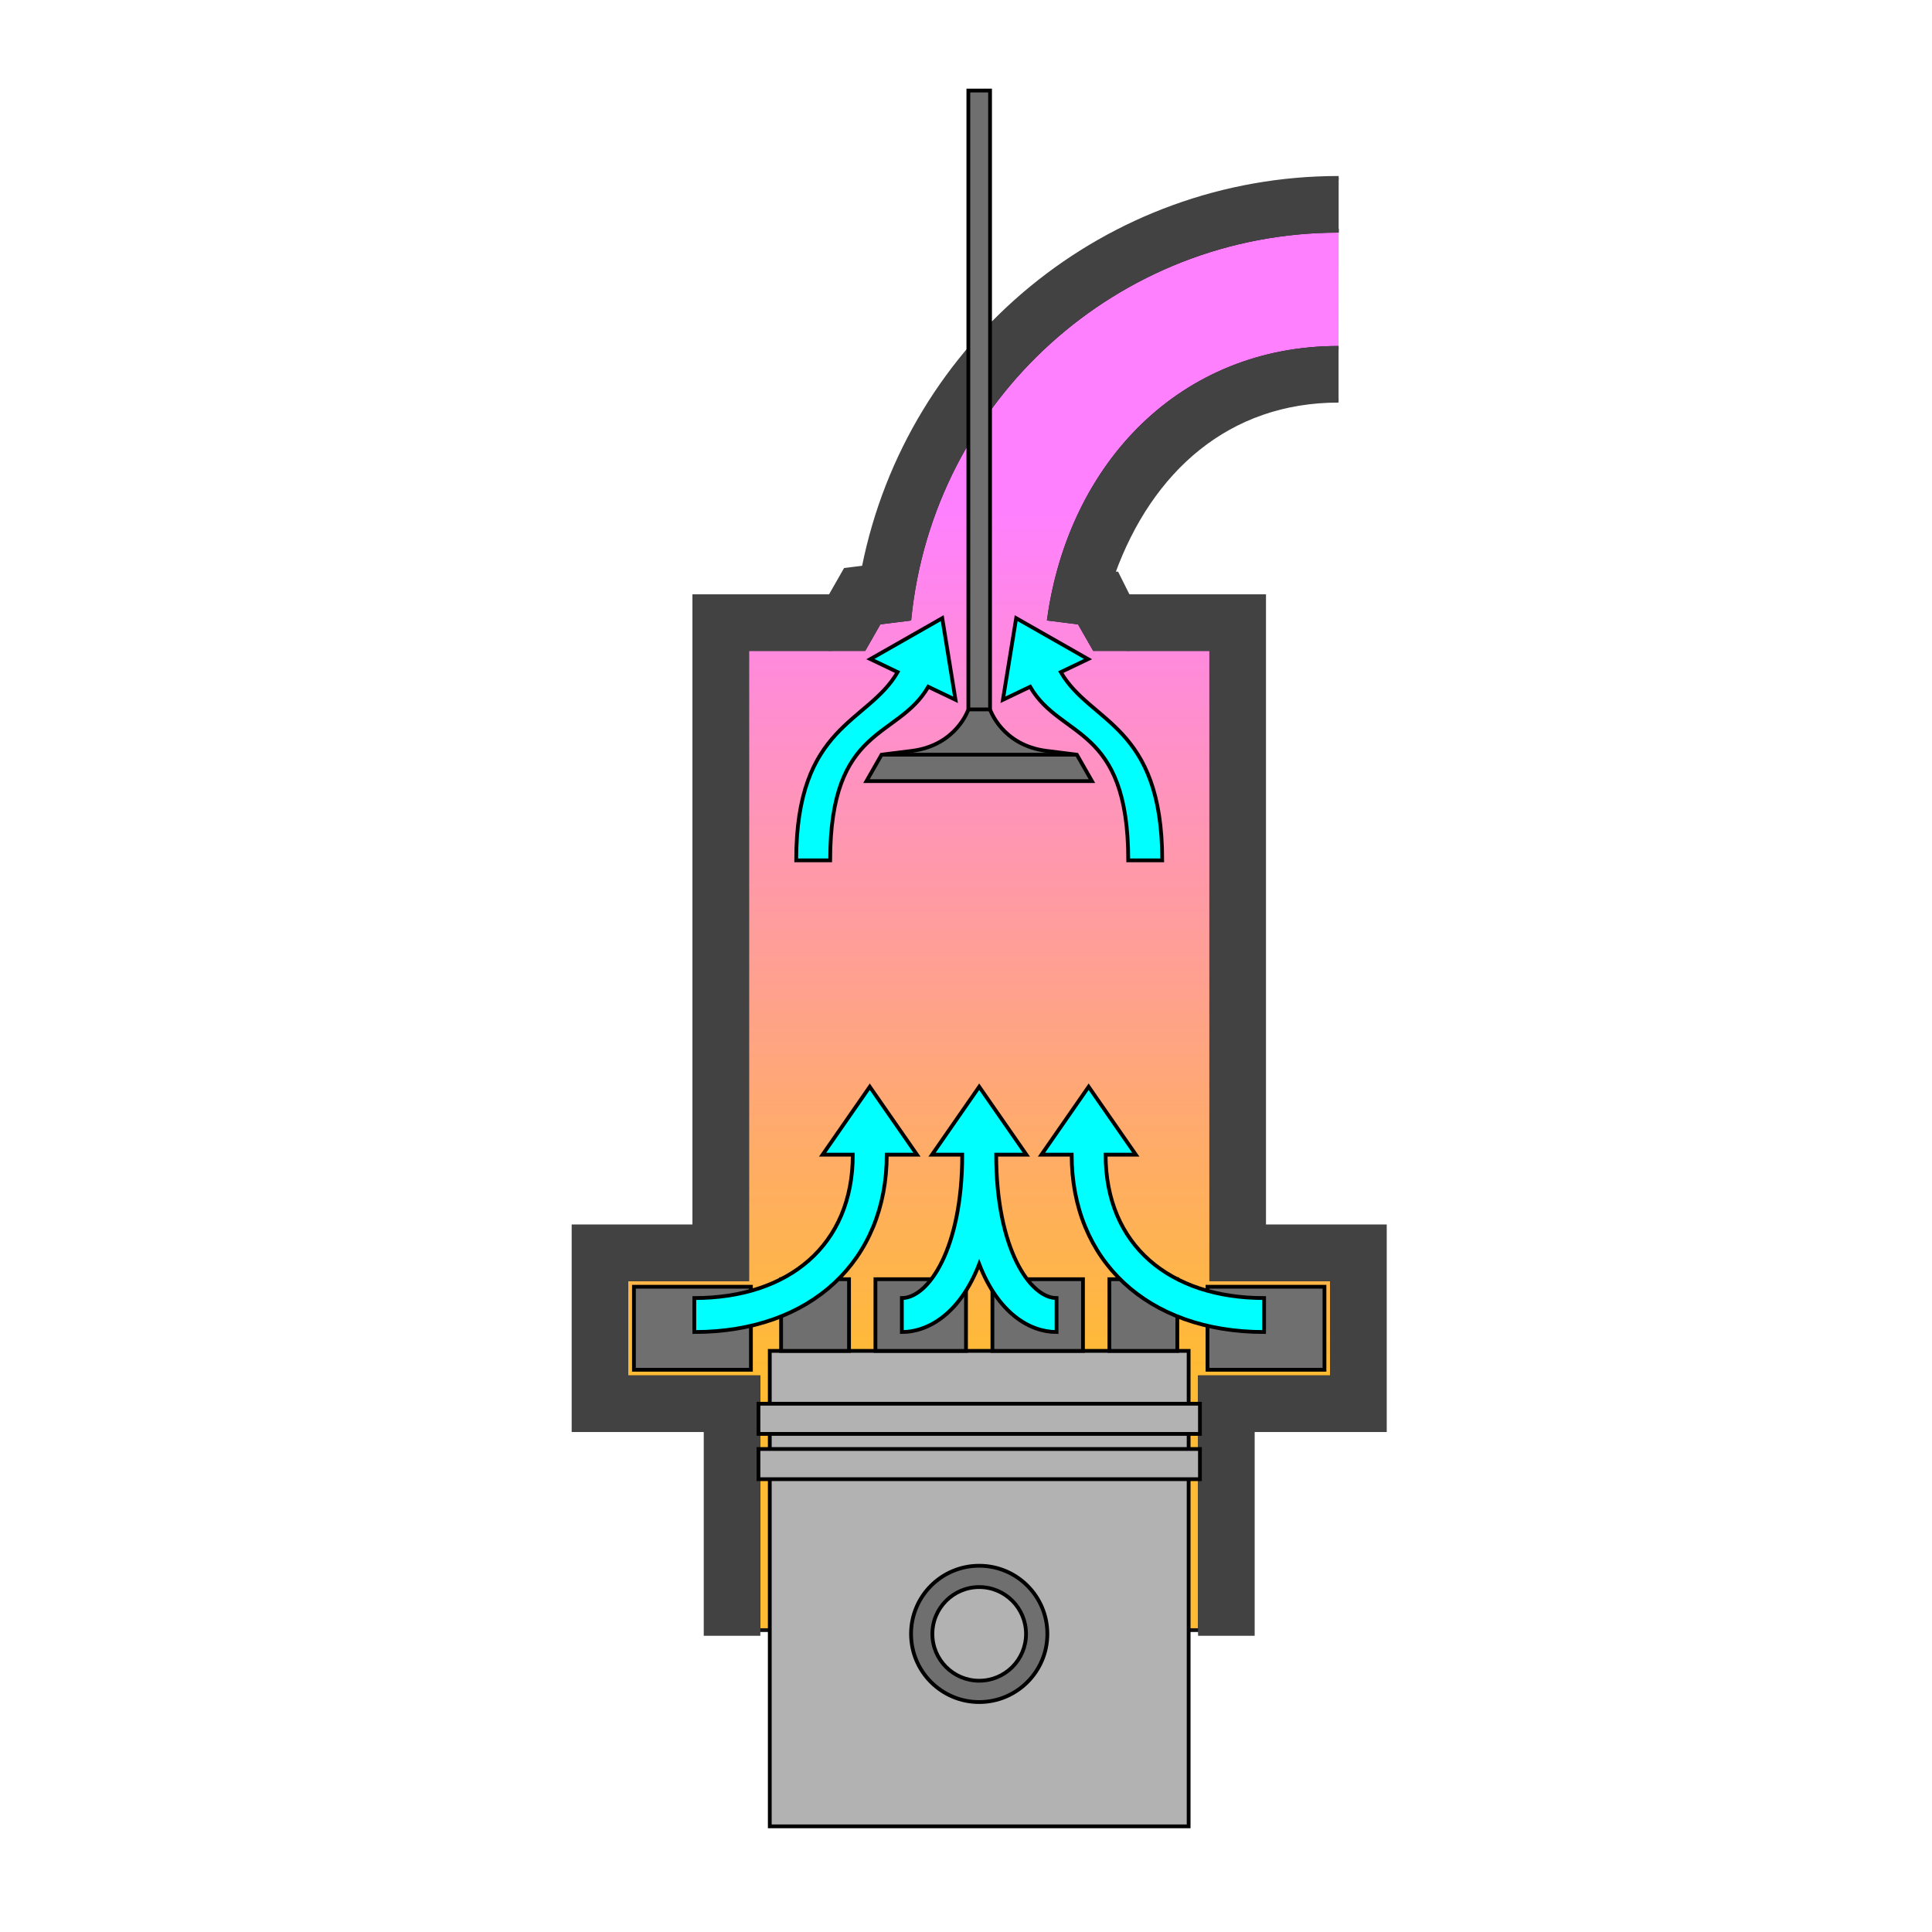
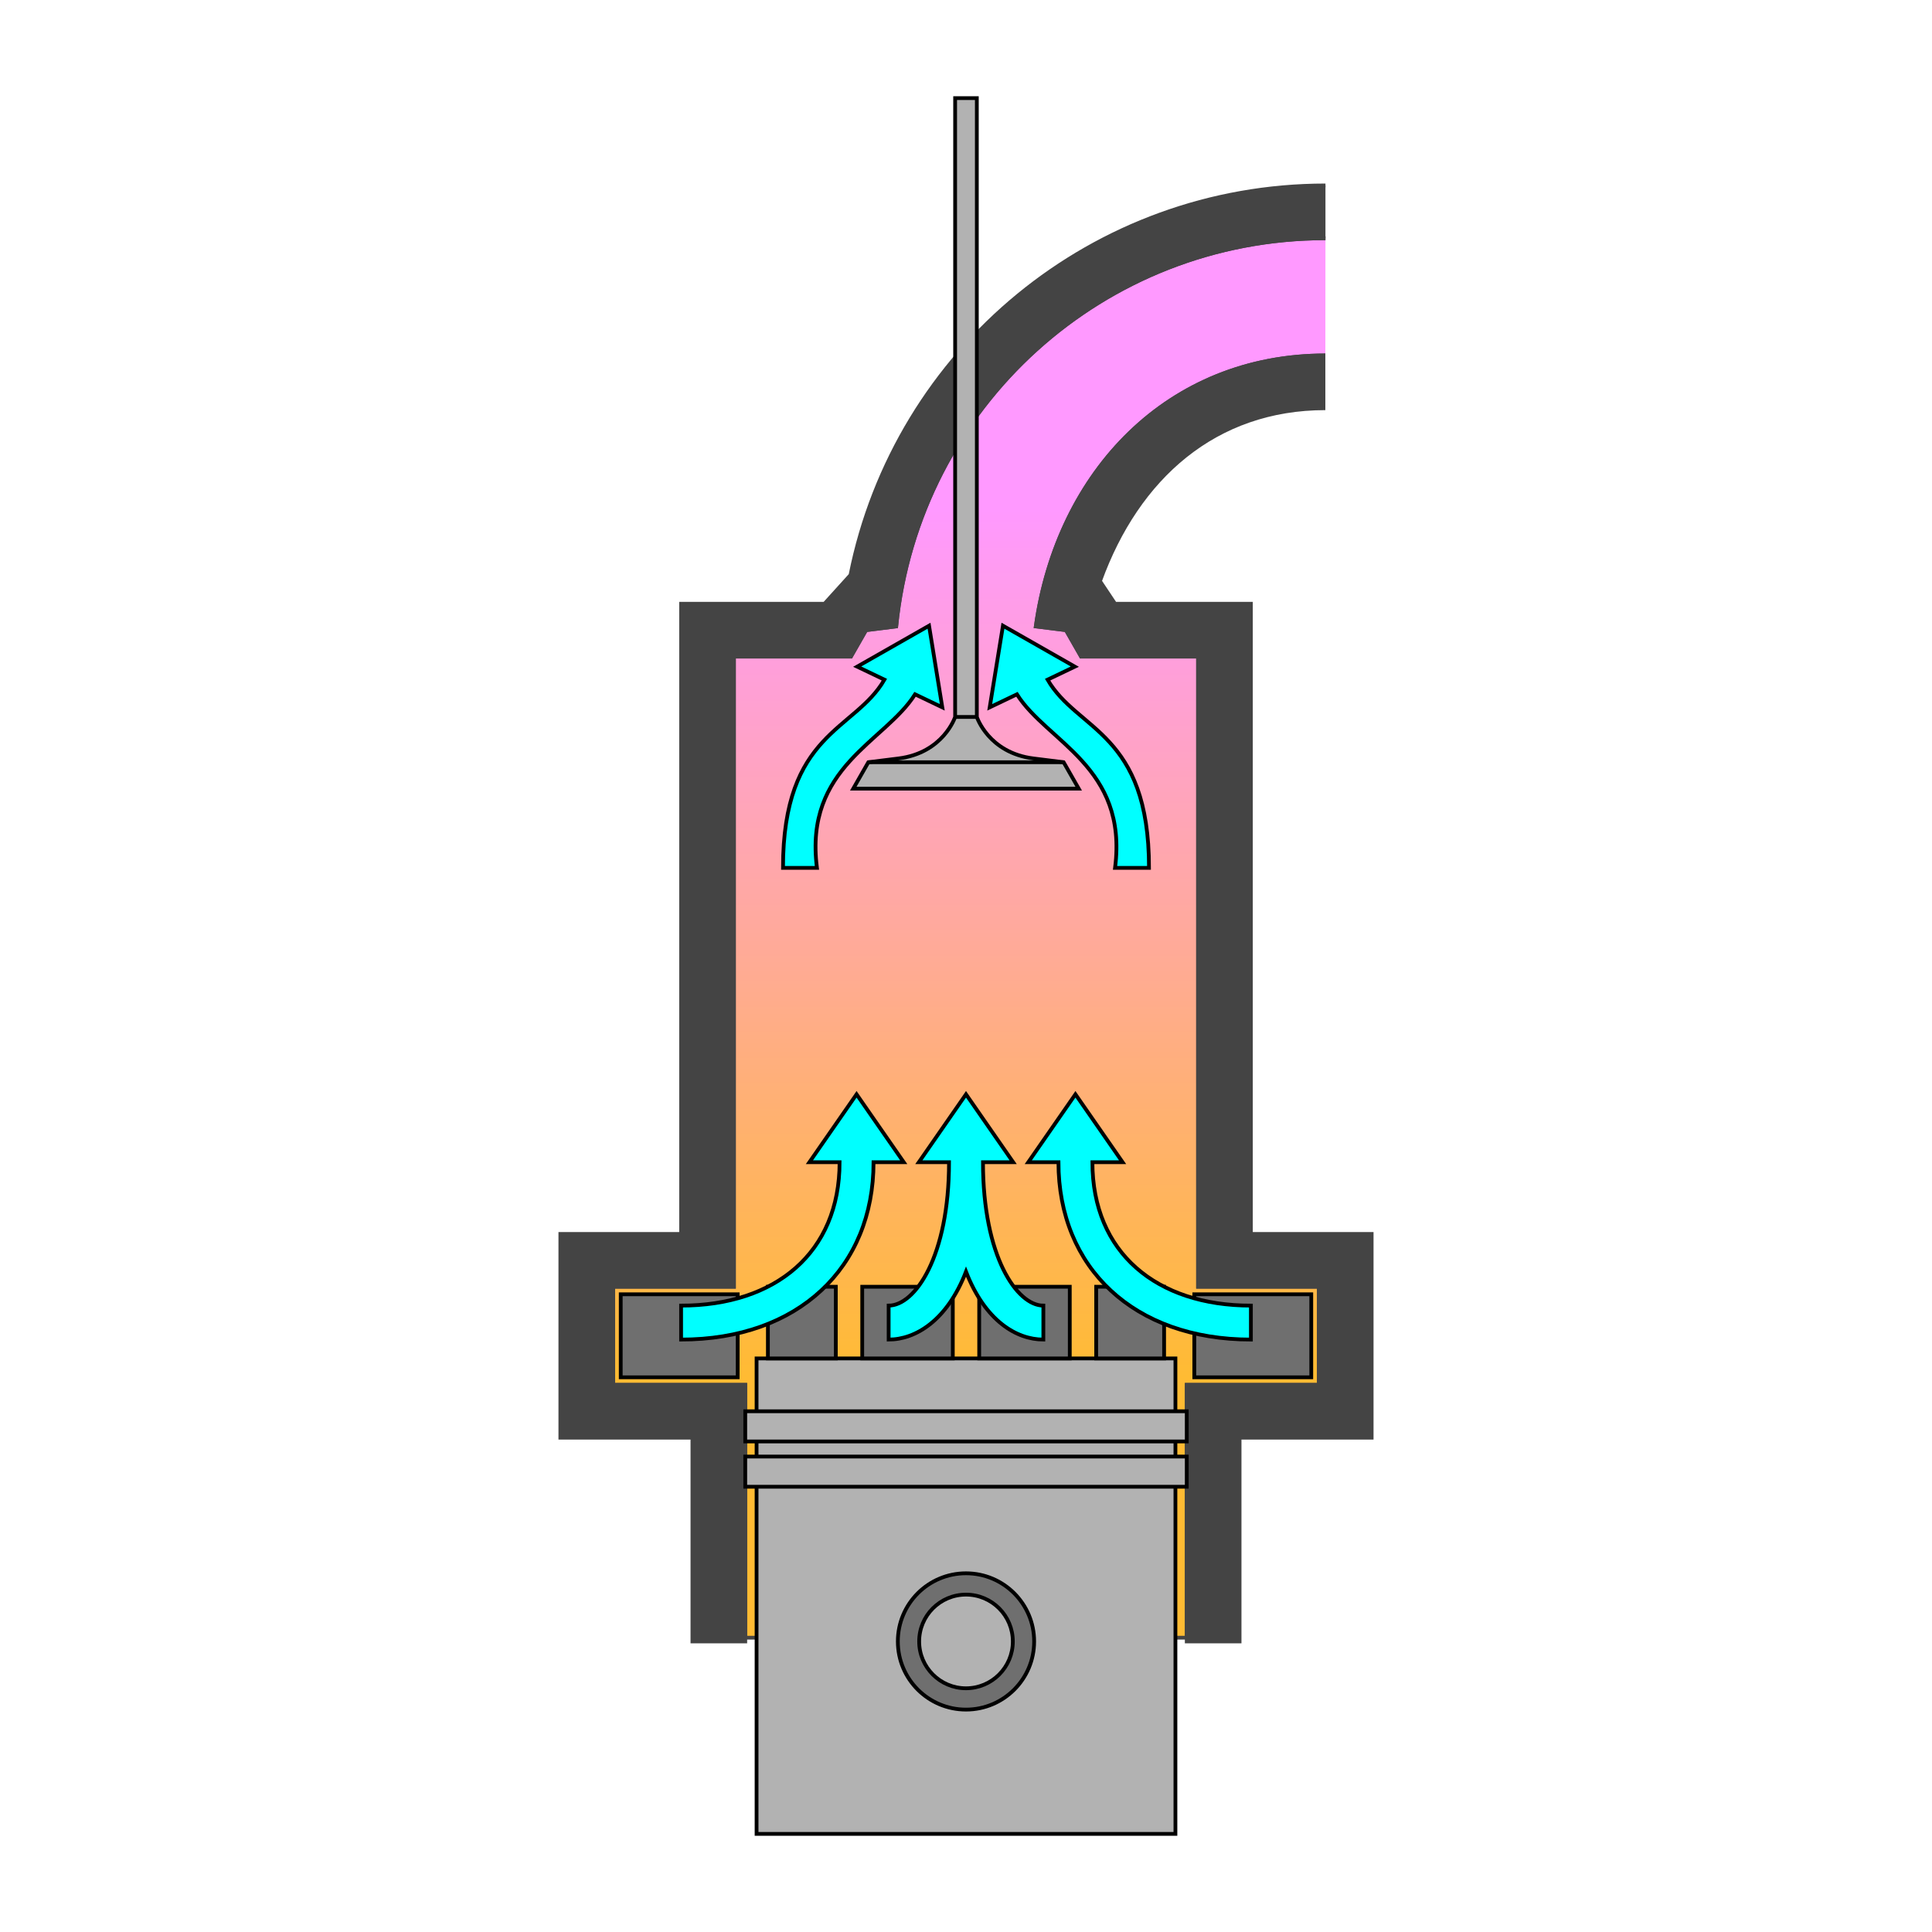
- <svg xmlns="http://www.w3.org/2000/svg" xmlns:xlink="http://www.w3.org/1999/xlink" width="512" height="512" viewBox="0 0 512 512" version="1.1" id="svg8">
-   <defs id="defs2">
-     <linearGradient id="linearGradient984">
-       <stop style="stop-color:#ff80ff;stop-opacity:1" offset="0" id="stop980" />
-       <stop style="stop-color:#ffbb33;stop-opacity:1" offset="1" id="stop982" />
+ <svg xmlns="http://www.w3.org/2000/svg" viewBox="0 0 512 512">
+   <defs>
+     <linearGradient id="gradient" x1="256" x2="256" y1="135" y2="365" gradientUnits="userSpaceOnUse">
+       <stop stop-color="#f9f" offset="0" />
+       <stop stop-color="#fb3" offset="1" />
    </linearGradient>
-     <linearGradient xlink:href="#linearGradient984" id="linearGradient986" x1="259.5" y1="134.996" x2="259.5" y2="363.75" gradientUnits="userSpaceOnUse" />
  </defs>
-   <g id="layer1" style="display:inline">
-     <path style="fill:url(#linearGradient986);fill-opacity:1;stroke:#141414;stroke-width:1px;stroke-linecap:butt;stroke-linejoin:miter;stroke-opacity:1" d="M 354.758,61.143 C 296.053,61.143 246.905,105.593 241,164 l -8,1 -4,7 h -9 -22 v 167 h -32 v 26 h 35 v 67 h 117 v -67 h 35 V 339 H 321 V 172 h -22 -9 l -4,-7 -8,-1 c 5.76,-41.15 35.181,-71.812 76.732,-71.812" id="path969" />
-     <path style="fill:#b2b2b2;stroke:#000000;stroke-width:1px;stroke-linecap:butt;stroke-linejoin:miter;stroke-opacity:1;fill-opacity:1" d="M 204,484 V 358 h 111 v 126 z" id="path847" />
-     <path id="path849" style="fill:#6f6f6f;fill-rule:evenodd;stroke:#000000;stroke-width:1;stroke-linecap:square;stroke-linejoin:round;stroke-miterlimit:4;stroke-dasharray:none;stop-color:#000000;fill-opacity:1" d="m 259.501,414.94 a 18.059,18.059 0 0 0 -18.061,18.061 18.059,18.059 0 0 0 18.061,18.059 18.059,18.059 0 0 0 18.059,-18.059 18.059,18.059 0 0 0 -18.059,-18.061 z m 0,5.648 a 12.412,12.412 0 0 1 12.41,12.412 12.412,12.412 0 0 1 -12.41,12.412 12.412,12.412 0 0 1 -12.412,-12.412 12.412,12.412 0 0 1 12.412,-12.412 z" />
-     <path style="fill:#6f6f6f;stroke:#000000;stroke-width:1px;stroke-linecap:butt;stroke-linejoin:miter;stroke-opacity:1;fill-opacity:1" d="m 207,358 v -19 h 18 v 19 z" id="path864" />
-     <path style="fill:#6f6f6f;stroke:#000000;stroke-width:1px;stroke-linecap:butt;stroke-linejoin:miter;stroke-opacity:1;fill-opacity:1" d="m 294,358 v -19 h 18 v 19 z" id="path866" />
-     <path style="fill:#6f6f6f;stroke:#000000;stroke-width:1px;stroke-linecap:butt;stroke-linejoin:miter;stroke-opacity:1;fill-opacity:1" d="m 232,358 v -19 h 24 v 19 z" id="path868" />
-     <path style="fill:#6f6f6f;stroke:#000000;stroke-width:1px;stroke-linecap:butt;stroke-linejoin:miter;stroke-opacity:1;fill-opacity:1" d="m 263,358 v -19 h 24 v 19 z" id="path870" />
-     <path style="fill:#6f6f6f;stroke:#000000;stroke-width:1px;stroke-linecap:butt;stroke-linejoin:miter;stroke-opacity:1;fill-opacity:1" d="m 199,363 h -31 v -22 h 31 z" id="path872" />
-     <path style="fill:#424242;fill-opacity:1;stroke:#424242;stroke-width:1px;stroke-linecap:butt;stroke-linejoin:miter;stroke-opacity:1" d="M 354.732,92.188 C 313.181,92.188 283.76,122.85 278,164 l 8,1 4,7 h 9 v -14 l -3,-6 h -1 c 9.929,-27.45 30.541,-45.812 59.732,-45.812" id="path867" />
-     <path style="fill:#00ffff;stroke:#000000;stroke-width:1px;stroke-linecap:butt;stroke-linejoin:miter;stroke-opacity:1;fill-opacity:1" d="m 246,182 7.217,3.451 -3.512,-21.631 -19.042,10.847 7.217,3.451 C 230,191.767 211,192 211,228 h 9 c 0,-36 17.917,-32 26,-46 z" id="path925" />
-     <path style="fill:#00ffff;stroke:#000000;stroke-width:1px;stroke-linecap:butt;stroke-linejoin:miter;stroke-opacity:1;fill-opacity:1" d="m 273,182 -7.217,3.451 3.512,-21.631 19.042,10.847 -7.217,3.451 C 289,191.767 308,192 308,228 h -9 c 0,-36 -17.917,-32 -26,-46 z" id="path939" />
-     <path style="fill:#6f6f6f;stroke:#000000;stroke-width:1px;stroke-linecap:butt;stroke-linejoin:miter;stroke-opacity:1;fill-opacity:1" d="m 351,363 h -31 v -22 h 31 z" id="path953" />
-     <path style="fill:#00ffff;stroke:#000000;stroke-width:1px;stroke-linecap:butt;stroke-linejoin:miter;stroke-opacity:1;fill-opacity:1" d="m 184,353 c 31,0 51,-19 51,-47 h 8 L 230.5,288 218,306 h 8 c 0,24 -17,38 -42,38 z" id="path884" />
-     <path style="fill:#00ffff;stroke:#000000;stroke-width:1px;stroke-linecap:butt;stroke-linejoin:miter;stroke-opacity:1;fill-opacity:1" d="m 335,353 c -31,0 -51,-19 -51,-47 h -8 l 12.5,-18 12.5,18 h -8 c 0,24 17,38 42,38 z" id="path875" />
-     <path style="fill:#00ffff;stroke:#000000;stroke-width:1px;stroke-linecap:butt;stroke-linejoin:miter;stroke-opacity:1;fill-opacity:1" d="M 272,306 259.5,288 247,306 h 8 c 0,25 -9,38 -16,38 v 9 c 7.107,0 15.473,-5.016 20.5,-18 5.025,13.006 13.388,18 20.5,18 v -9 c -7,0 -16,-13 -16,-38 z" id="path900" />
-     <path style="fill:#424242;stroke:#424242;stroke-width:1px;stroke-linecap:butt;stroke-linejoin:miter;stroke-opacity:1;fill-opacity:1" d="M 354.758,61.143 C 296.053,61.143 246.905,105.593 241,164 l -8,1 -4,7 h -9 v -14 l 4,-7 4.89,-0.611 C 240.88,90.379 293.562,47.143 354.758,47.143" id="path906" />
-     <path style="color:#000000;font-style:normal;font-variant:normal;font-weight:normal;font-stretch:normal;font-size:medium;line-height:normal;font-family:sans-serif;font-variant-ligatures:normal;font-variant-position:normal;font-variant-caps:normal;font-variant-numeric:normal;font-variant-alternates:normal;font-variant-east-asian:normal;font-feature-settings:normal;font-variation-settings:normal;text-indent:0;text-align:start;text-decoration:none;text-decoration-line:none;text-decoration-style:solid;text-decoration-color:#000000;letter-spacing:normal;word-spacing:normal;text-transform:none;writing-mode:lr-tb;direction:ltr;text-orientation:mixed;dominant-baseline:auto;baseline-shift:baseline;text-anchor:start;white-space:normal;shape-padding:0;shape-margin:0;inline-size:0;clip-rule:nonzero;display:inline;overflow:visible;visibility:visible;opacity:1;isolation:auto;mix-blend-mode:normal;color-interpolation:sRGB;color-interpolation-filters:linearRGB;solid-color:#000000;solid-opacity:1;vector-effect:none;fill:#424242;fill-opacity:1;fill-rule:nonzero;stroke:#424242;stroke-width:1;stroke-linecap:butt;stroke-linejoin:miter;stroke-miterlimit:4;stroke-dasharray:none;stroke-dashoffset:0;stroke-opacity:1;color-rendering:auto;image-rendering:auto;shape-rendering:auto;text-rendering:auto;enable-background:accumulate;stop-color:#000000;stop-opacity:1" d="m 184,158 v 167 h -32 v 54 h 35 v 54 h 14 v -68 h -35 v -26 h 32 V 172 h 22 v -14 z" id="path912" />
-     <path id="path917" style="fill:#6f6f6f;stroke:#000000;stroke-width:1px;stroke-linecap:butt;stroke-linejoin:miter;stroke-opacity:1;fill-opacity:1" d="m 256.625,24 v 164 c 0,0 -3.107,9.513 -15,11 l -8,1 -4,7 h 29.875 29.875 l -4,-7 -8,-1 c -11.893,-1.487 -15,-11 -15,-11 V 24 H 259.5 Z" />
-     <path style="fill:none;stroke:#000000;stroke-width:1px;stroke-linecap:butt;stroke-linejoin:miter;stroke-opacity:1" d="M 233.625,200 H 259.5 285.375" id="path928" />
-     <path style="fill:none;stroke:#000000;stroke-width:1px;stroke-linecap:butt;stroke-linejoin:miter;stroke-opacity:1" d="M 262.375,188 H 259.5 256.625" id="path913" />
-     <path style="color:#000000;font-style:normal;font-variant:normal;font-weight:normal;font-stretch:normal;font-size:medium;line-height:normal;font-family:sans-serif;font-variant-ligatures:normal;font-variant-position:normal;font-variant-caps:normal;font-variant-numeric:normal;font-variant-alternates:normal;font-variant-east-asian:normal;font-feature-settings:normal;font-variation-settings:normal;text-indent:0;text-align:start;text-decoration:none;text-decoration-line:none;text-decoration-style:solid;text-decoration-color:#000000;letter-spacing:normal;word-spacing:normal;text-transform:none;writing-mode:lr-tb;direction:ltr;text-orientation:mixed;dominant-baseline:auto;baseline-shift:baseline;text-anchor:start;white-space:normal;shape-padding:0;shape-margin:0;inline-size:0;clip-rule:nonzero;display:inline;overflow:visible;visibility:visible;opacity:1;isolation:auto;mix-blend-mode:normal;color-interpolation:sRGB;color-interpolation-filters:linearRGB;solid-color:#000000;solid-opacity:1;vector-effect:none;fill:#424242;fill-opacity:1;fill-rule:nonzero;stroke:#424242;stroke-width:1;stroke-linecap:butt;stroke-linejoin:miter;stroke-miterlimit:4;stroke-dasharray:none;stroke-dashoffset:0;stroke-opacity:1;color-rendering:auto;image-rendering:auto;shape-rendering:auto;text-rendering:auto;enable-background:accumulate;stop-color:#000000;stop-opacity:1" d="m 335,158 v 167 h 32 v 54 h -35 v 54 h -14 v -68 h 35 V 339 H 321 V 172 h -22 v -14 z" id="path49" />
-     <path style="fill:#b2b2b2;stroke:#000000;stroke-width:1px;stroke-linecap:butt;stroke-linejoin:miter;stroke-opacity:1;fill-opacity:1" d="m 201,380 h 117 v -8 H 201 Z" id="path967" />
-     <path style="fill:#b2b2b2;stroke:#000000;stroke-width:1px;stroke-linecap:butt;stroke-linejoin:miter;stroke-opacity:1;fill-opacity:1" d="m 201,392 h 117 v -8 H 201 Z" id="path856" />
+   <g fill="#444" stroke="#444">
+     <path fill="url(#gradient)" d="m351.26 63.143c-58.705-3e-6 -107.85 44.45-113.76 102.86l-8 1-4 7h-31v167h-32v26h35v67h117v-67h35v-26h-32v-167h-31l-4-7-8-1c5.76-41.15 35.181-71.812 76.732-71.812" />
+     <path d="m351.26 63.143c-58.705-3e-6 -107.85 44.45-113.76 102.86l-8 1-4 7-9-1e-3 -22-1e-3v167h-32v26h35v68h-14v-54h-35v-54h32v-167l38 1e-3 6.89-7.61c11.99-60.01 64.672-103.25 125.87-103.25" />
+     <path d="m351.23 94.188c-41.551 0-70.971 30.662-76.732 71.812l8 1 4 7h31.002v167h32v26h-35v68h14v-54h35v-54h-32v-167h-36.001l-4.001-6c9.929-27.45 30.541-45.812 59.732-45.812" />
+   </g>
+   <g stroke="#000">
+     <g fill="#b2b2b2">
+       <path d="m200.5 486v-126h111v126z" />
+       <path d="m197.5 382h117v-8h-117z" />
+       <path d="m197.5 394h117v-8h-117z" />
+       <path d="m253.12 26v164s-3.107 9.513-15 11l-8 1-4 7h59.75l-4-7-8-1c-11.893-1.487-15-11-15-11v-164h-2.875z" />
+       <path d="m230.12 202h51.75" />
+       <path d="m258.88 190h-5.75" />
+     </g>
+     <g fill="#6f6f6f">
+       <path d="m256 416.94a18.059 18.059 0 0 0-18.061 18.061 18.059 18.059 0 0 0 18.061 18.059 18.059 18.059 0 0 0 18.059-18.059 18.059 18.059 0 0 0-18.059-18.061zm0 5.648a12.412 12.412 0 0 1 12.41 12.412 12.412 12.412 0 0 1-12.41 12.412 12.412 12.412 0 0 1-12.412-12.412 12.412 12.412 0 0 1 12.412-12.412z" />
+       <path d="m347.5 365h-31v-22h31z" />
+       <path d="m203.5 360v-19h18v19z" />
+       <path d="m290.5 360v-19h18v19z" />
+       <path d="m228.5 360v-19h24v19z" />
+       <path d="m259.5 360v-19h24v19z" />
+       <path d="m195.5 365h-31v-22h31z" />
+     </g>
+     <g fill="#0ff">
+       <path d="m269.5 184-7.217 3.451 3.512-21.631 19.042 10.847-7.217 3.451c7.88 13.649 26.88 13.882 26.88 49.882h-9c3.452-26.802-18.048-33.362-26-46z" />
+       <path d="m180.5 355c31 0 51-19 51-47h8l-12.5-18-12.5 18h8c0 24-17 38-42 38z" />
+       <path d="m331.5 355c-31 0-51-19-51-47h-8l12.5-18 12.5 18h-8c0 24 17 38 42 38z" />
+       <path d="m268.5 308-12.5-18-12.5 18h8c0 25-9 38-16 38v9c7.107 0 15.473-5.016 20.5-18 5.026 13.006 13.388 18 20.5 18v-9c-7 0-16-13-16-38z" />
+       <path d="m242.5 184 7.217 3.451-3.512-21.631-19.042 10.847 7.217 3.451c-7.88 13.649-26.88 13.882-26.88 49.882h9c-3.452-26.802 18.048-33.362 26-46z" />
+     </g>
  </g>
</svg>
